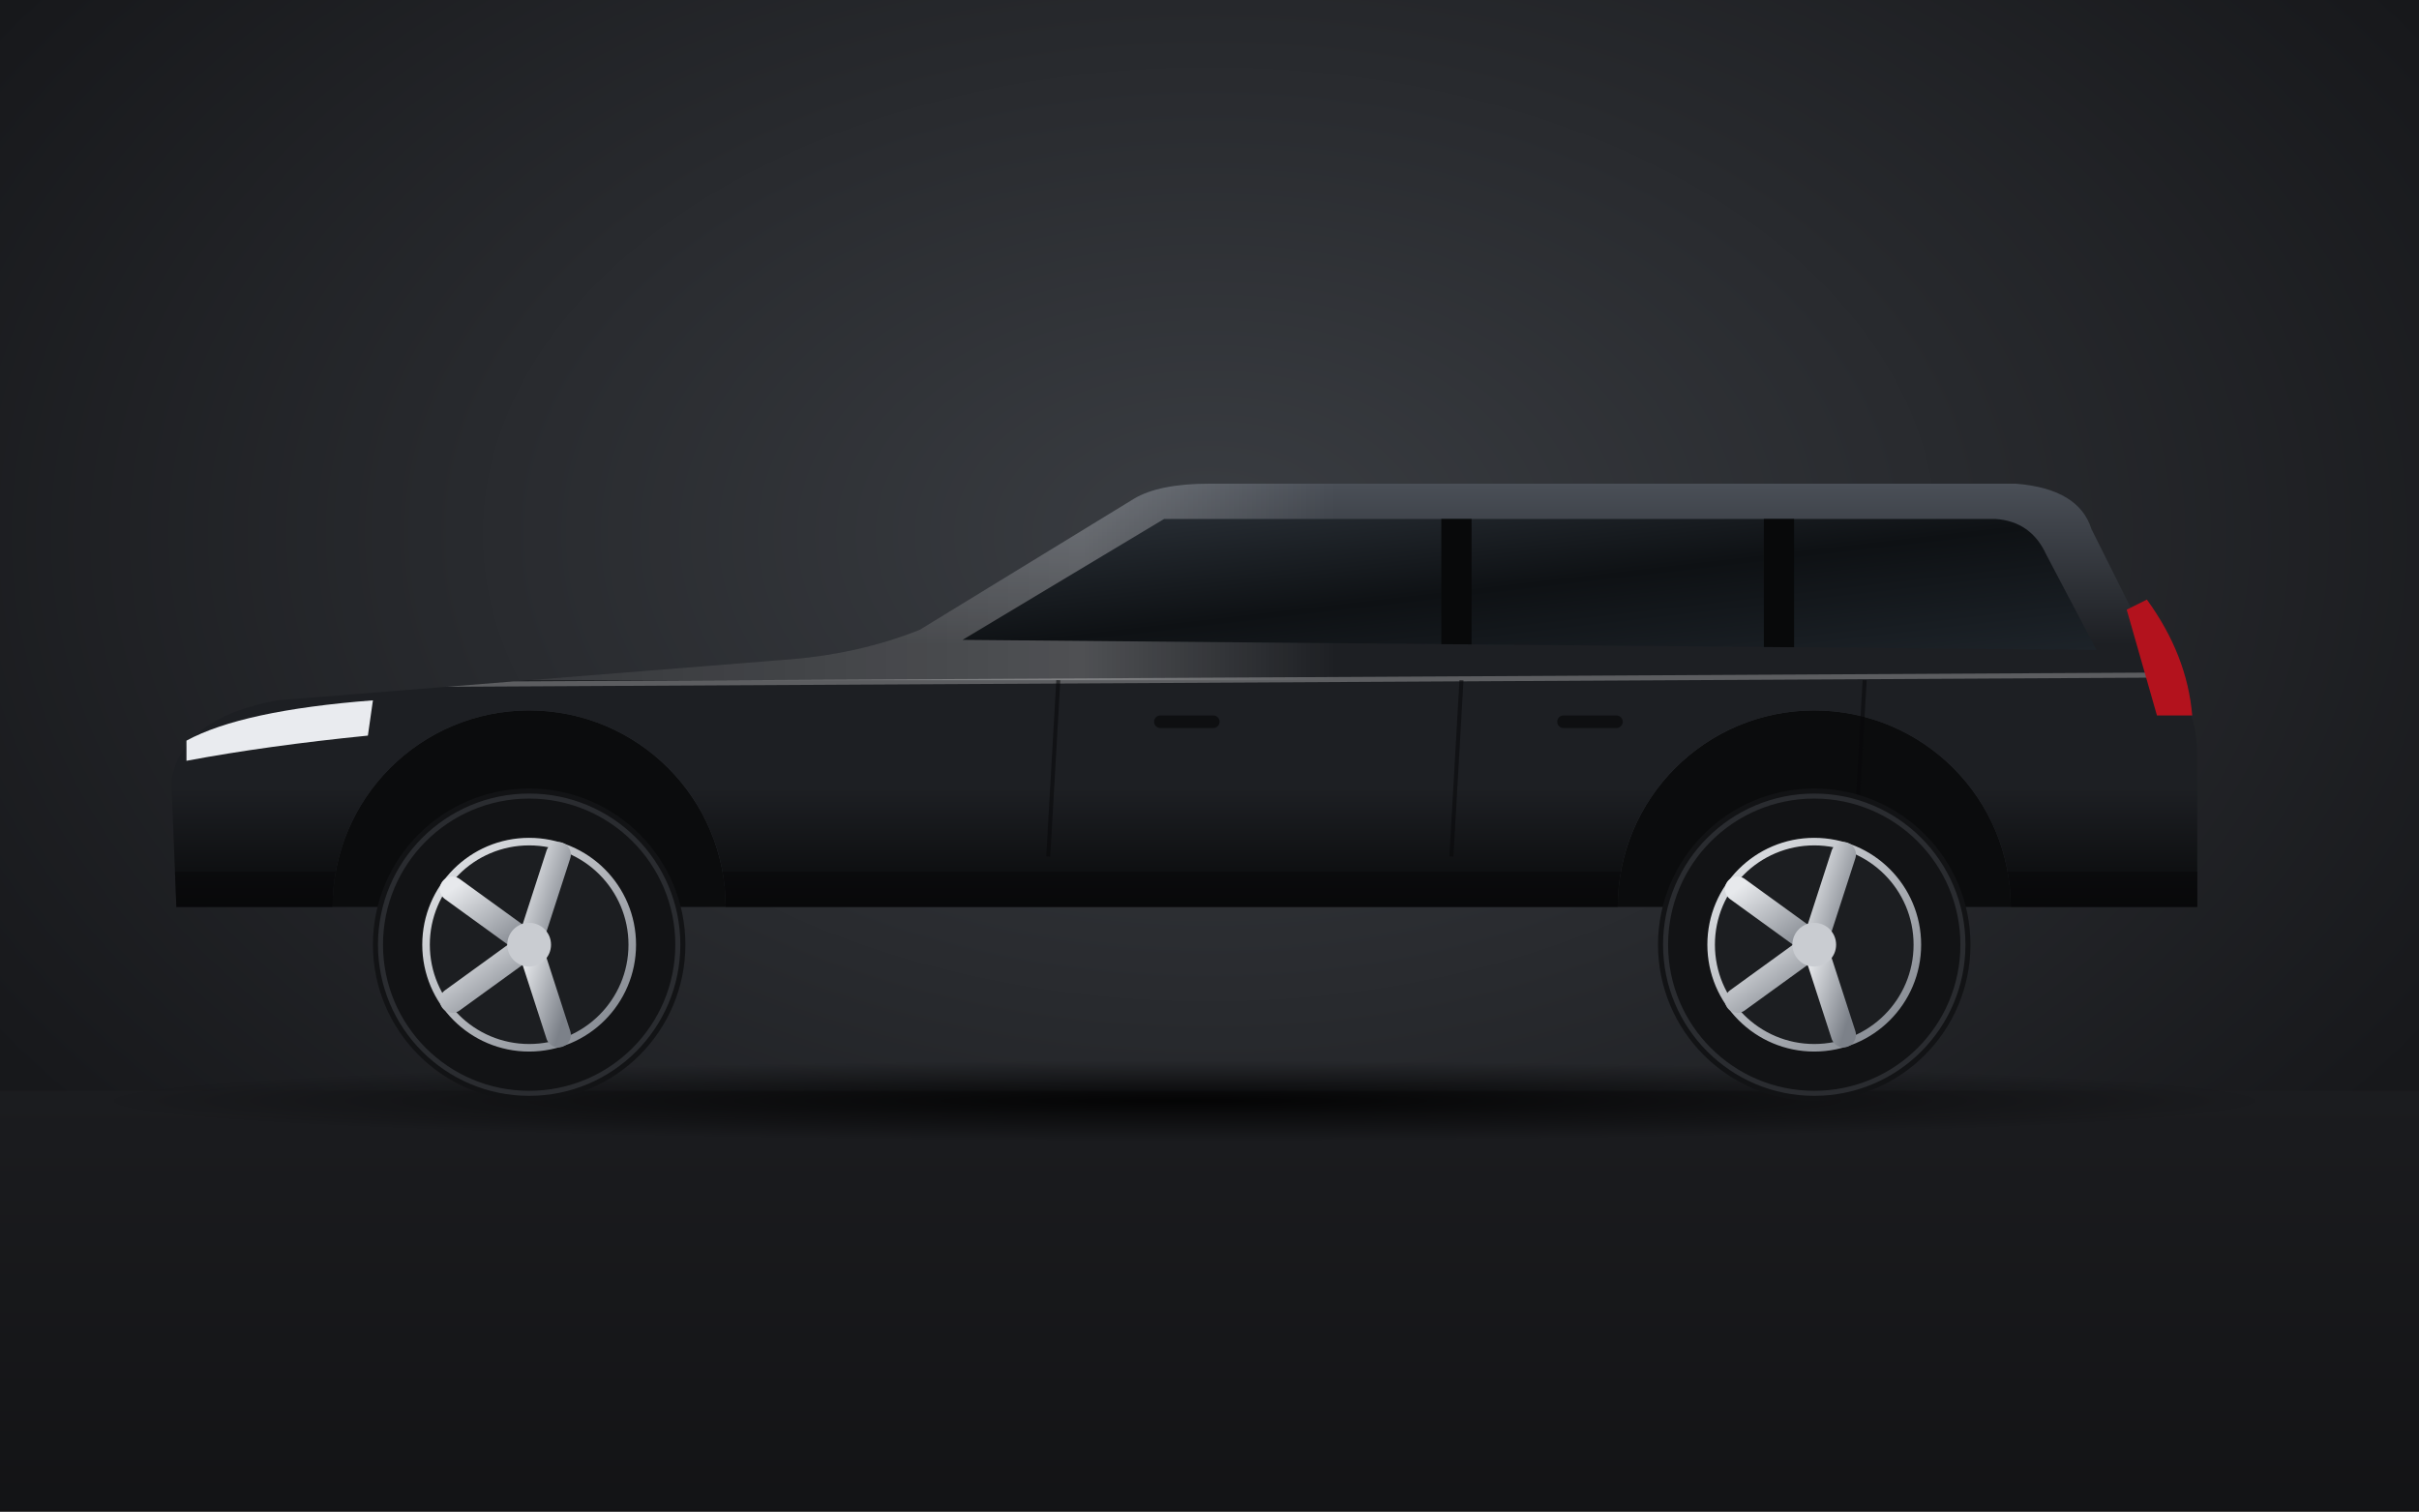
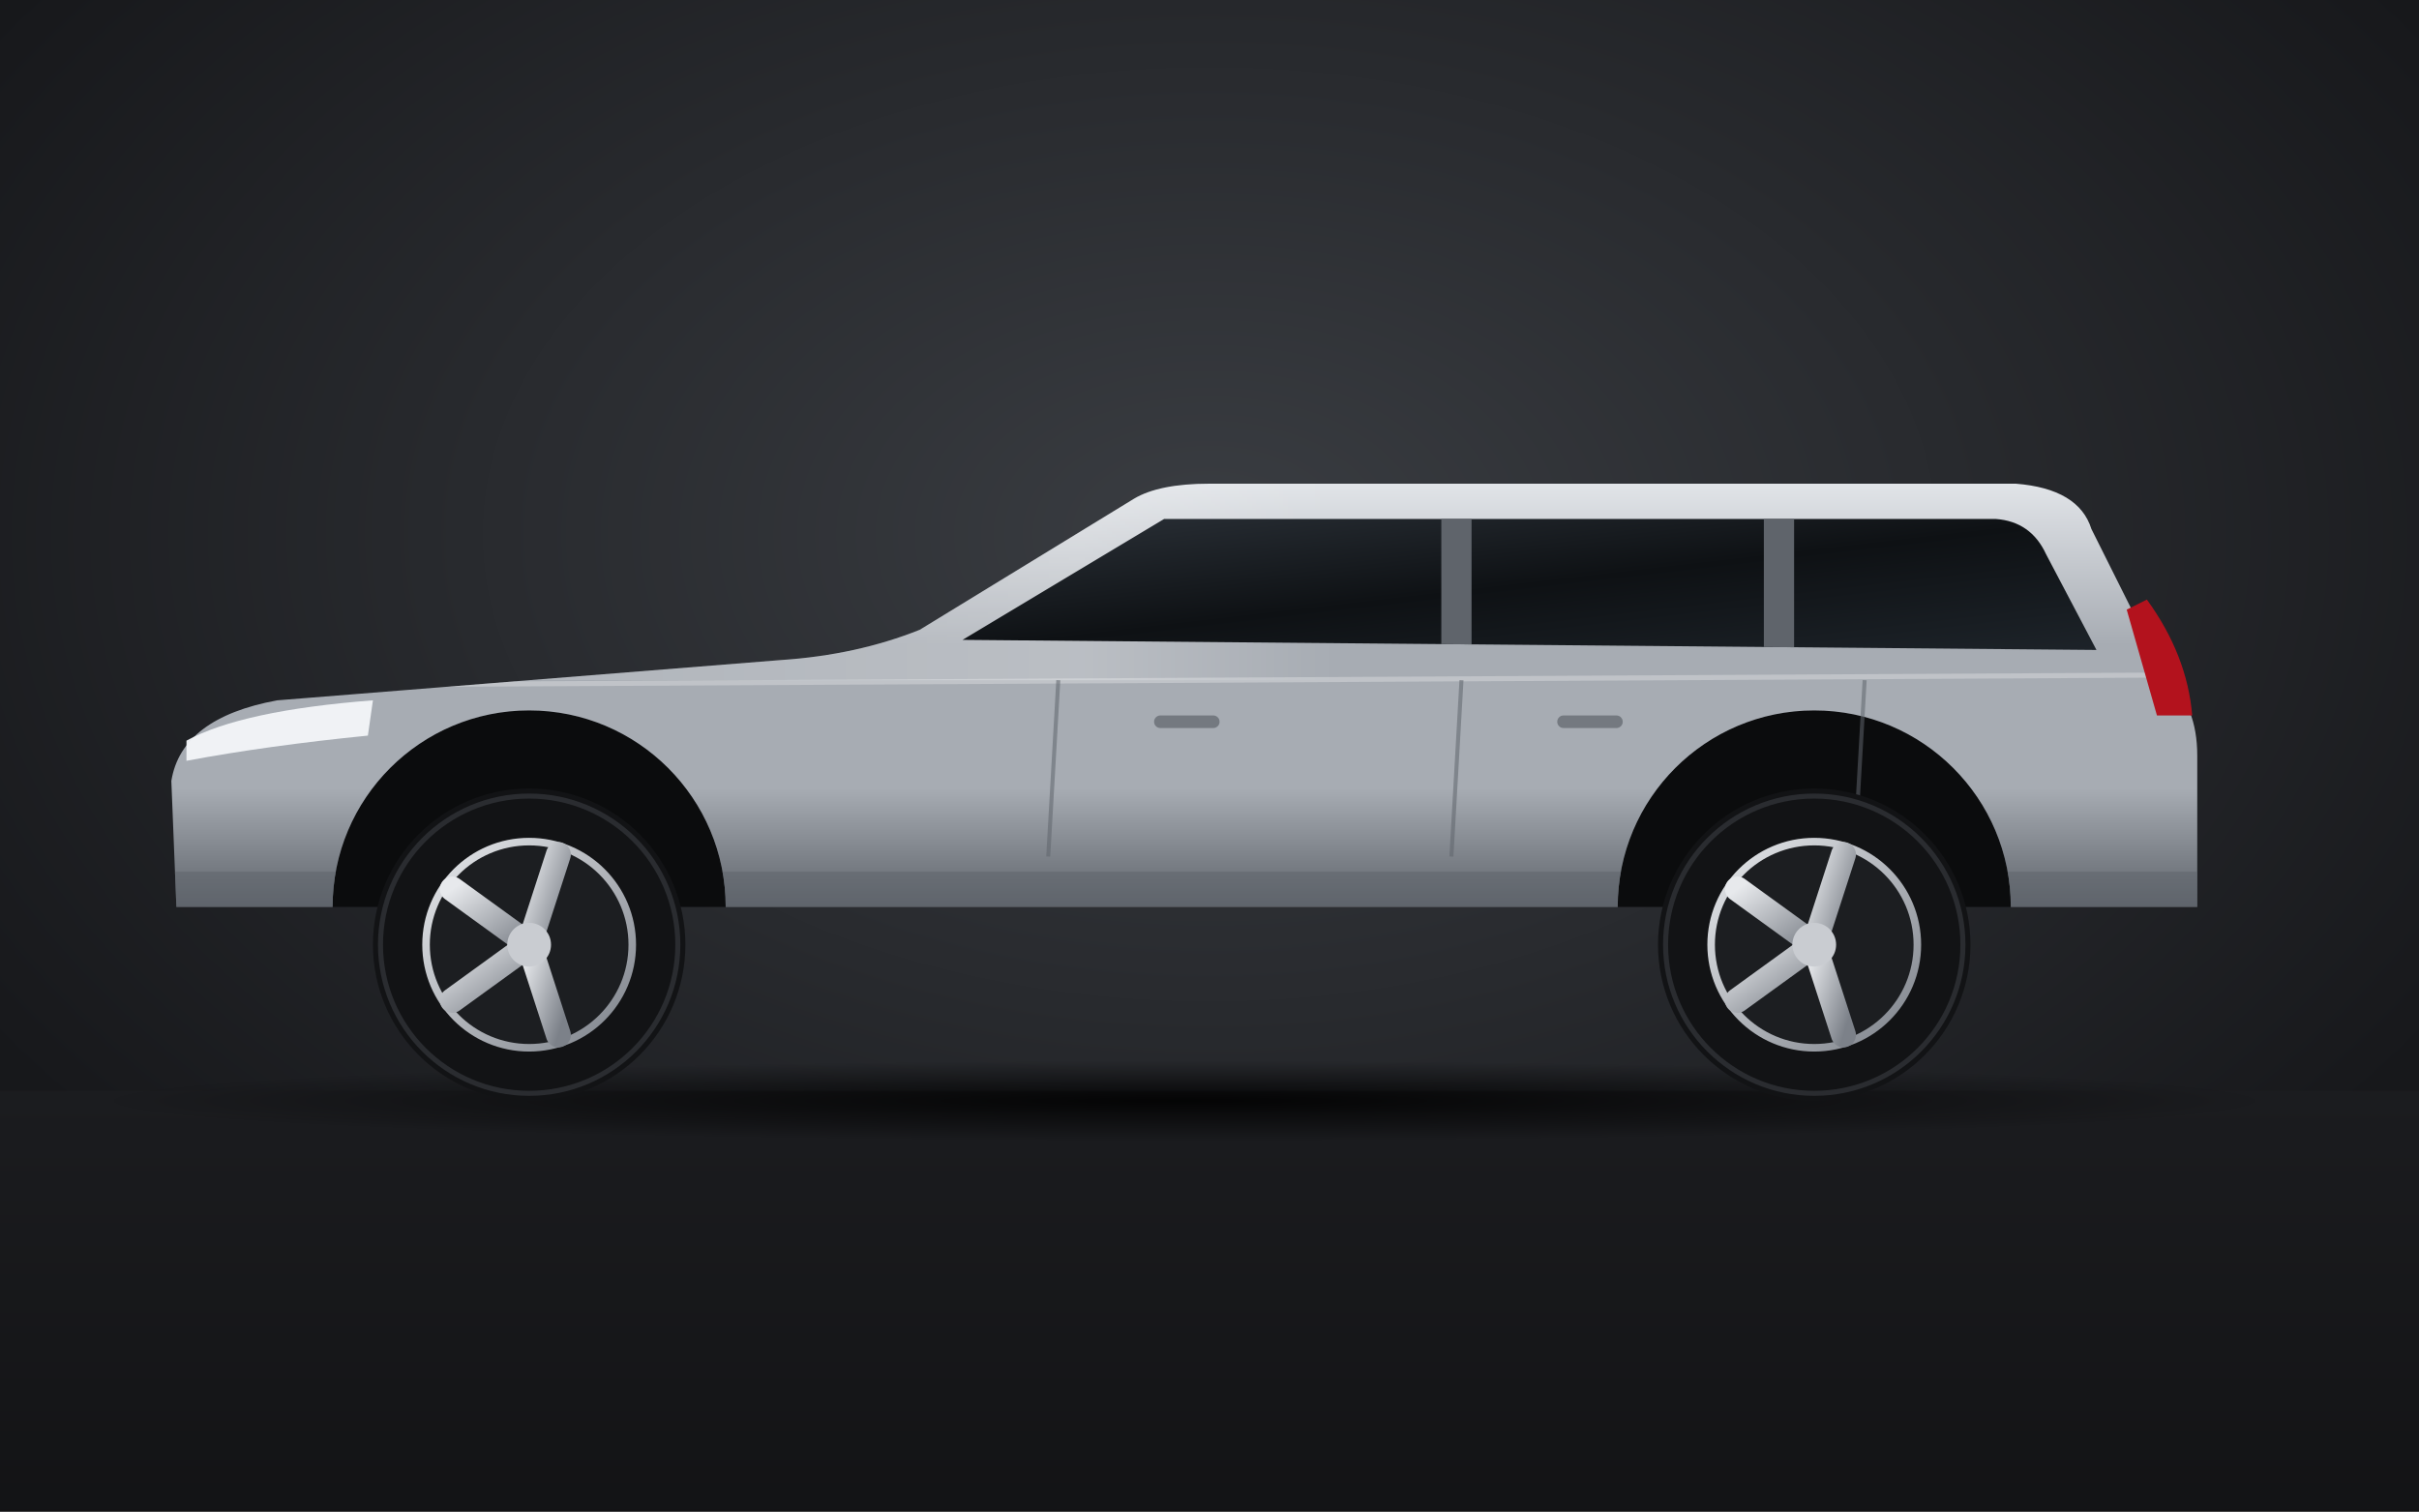
<svg xmlns="http://www.w3.org/2000/svg" viewBox="20 -70 960 600" preserveAspectRatio="xMidYMid slice" role="img">
  <defs>
    <radialGradient id="bg-0" cx="50%" cy="38%" r="75%">
      <stop offset="0" stop-color="#3a3d42" />
      <stop offset=".55" stop-color="#17181b" />
      <stop offset="1" stop-color="#0a0a0b" />
    </radialGradient>
    <linearGradient id="floor-0" x1="0" y1="0" x2="0" y2="1">
      <stop offset="0" stop-color="#1b1c1f" />
      <stop offset="1" stop-color="#0b0b0c" />
    </linearGradient>
    <linearGradient id="paint-0" x1="0" y1="0" x2="0" y2="1">
-       <stop offset="0" stop-color="#4a4f57" />
-       <stop offset=".38" stop-color="#1d1f23" />
-       <stop offset=".72" stop-color="#1d1f23" />
-       <stop offset="1" stop-color="#08090a" />
+       <stop offset="0" stop-color="#e1e4e8" />
+       <stop offset=".38" stop-color="#a7acb3" />
+       <stop offset=".72" stop-color="#a7acb3" />
+       <stop offset="1" stop-color="#5f646b" />
    </linearGradient>
    <linearGradient id="sheen-0" x1="0" y1="0" x2="1" y2="0">
      <stop offset="0" stop-color="#fff" stop-opacity="0" />
      <stop offset=".45" stop-color="#fff" stop-opacity=".22" />
      <stop offset=".55" stop-color="#fff" stop-opacity="0" />
      <stop offset="1" stop-color="#fff" stop-opacity="0" />
    </linearGradient>
    <linearGradient id="glass-0" x1="0" y1="0" x2="1" y2="1">
      <stop offset="0" stop-color="#2b3138" />
      <stop offset=".5" stop-color="#0e1114" />
      <stop offset="1" stop-color="#1d2329" />
    </linearGradient>
    <linearGradient id="rim-0" x1="0" y1="0" x2="1" y2="1">
      <stop offset="0" stop-color="#e7e9ec" />
      <stop offset="1" stop-color="#7c8189" />
    </linearGradient>
    <radialGradient id="shadow-0" cx="50%" cy="50%" r="50%">
      <stop offset="0" stop-color="#000" stop-opacity=".85" />
      <stop offset="1" stop-color="#000" stop-opacity="0" />
    </radialGradient>
    <clipPath id="clip-0">
      <path d="M 90 290 L 88 240 Q 92 215 130 208 L 330 192 Q 360 190 385 180 L 470 128 Q 480 122 500 122 L 820 122 Q 845 124 850 140 L 880 200 Q 892 210 892 230 L 892 290 L 818 290 A 78 78 0 0 0 662 290 L 308 290 A 78 78 0 0 0 152 290 Z" />
    </clipPath>
    <clipPath id="gclip-0">
      <path d="M 402 184 L 482 136 L 812 136 Q 826 137 832 150 L 852 188 Z" />
    </clipPath>
  </defs>
  <rect x="-200" y="-200" width="1400" height="900" fill="url(#bg-0)" />
  <rect x="-200" y="363" width="1400" height="333" fill="url(#floor-0)" />
  <ellipse cx="490" cy="367" rx="432" ry="16" fill="url(#shadow-0)" />
  <g>
    <path d="M 308 290 A 78 78 0 0 0 152 290 Z" fill="#0b0c0d" />
    <path d="M 818 290 A 78 78 0 0 0 662 290 Z" fill="#0b0c0d" />
    <path d="M 90 290 L 88 240 Q 92 215 130 208 L 330 192 Q 360 190 385 180 L 470 128 Q 480 122 500 122 L 820 122 Q 845 124 850 140 L 880 200 Q 892 210 892 230 L 892 290 L 818 290 A 78 78 0 0 0 662 290 L 308 290 A 78 78 0 0 0 152 290 Z" fill="url(#paint-0)" />
    <g clip-path="url(#clip-0)">
      <rect x="0" y="100" width="1000" height="100" fill="url(#sheen-0)" />
-       <rect x="0" y="276" width="1000" height="40" fill="#08090a" fill-opacity=".55" />
+       <rect x="0" y="276" width="1000" height="40" fill="#5f646b" fill-opacity=".55" />
      <line x1="128" y1="202" x2="872" y2="198" stroke="#fff" stroke-opacity=".28" stroke-width="2" />
    </g>
    <path d="M 402 184 L 482 136 L 812 136 Q 826 137 832 150 L 852 188 Z" fill="url(#glass-0)" />
    <g clip-path="url(#gclip-0)">
-       <rect x="592" y="120" width="12" height="90" fill="#08090a" />
-       <rect x="720" y="120" width="12" height="90" fill="#08090a" />
+       <rect x="592" y="120" width="12" height="90" fill="#5f646b" />
+       <rect x="720" y="120" width="12" height="90" fill="#5f646b" />
    </g>
-     <line x1="440" y1="200" x2="436" y2="270" stroke="#08090a" stroke-opacity=".55" stroke-width="1.6" />
-     <line x1="600" y1="200" x2="596" y2="270" stroke="#08090a" stroke-opacity=".55" stroke-width="1.6" />
-     <line x1="760" y1="200" x2="756" y2="270" stroke="#08090a" stroke-opacity=".55" stroke-width="1.6" />
-     <rect x="478" y="214" width="26" height="5" rx="2.5" fill="#08090a" fill-opacity=".7" />
-     <rect x="638" y="214" width="26" height="5" rx="2.5" fill="#08090a" fill-opacity=".7" />
+     <line x1="440" y1="200" x2="436" y2="270" stroke="#5f646b" stroke-opacity=".55" stroke-width="1.6" />
+     <line x1="600" y1="200" x2="596" y2="270" stroke="#5f646b" stroke-opacity=".55" stroke-width="1.6" />
+     <line x1="760" y1="200" x2="756" y2="270" stroke="#5f646b" stroke-opacity=".55" stroke-width="1.6" />
+     <rect x="478" y="214" width="26" height="5" rx="2.5" fill="#5f646b" fill-opacity=".7" />
+     <rect x="638" y="214" width="26" height="5" rx="2.5" fill="#5f646b" fill-opacity=".7" />
    <path d="M 94 224 Q 116 212 168 208 L 166 222 Q 126 226 94 232 Z" fill="#f3f6f9" opacity=".95" />
    <path d="M 872 168 Q 888 190 890 214 L 876 214 L 864 172 Z" fill="#b3121d" />
    <g>
      <circle cx="230" cy="305" r="62" fill="#121315" />
      <circle cx="230" cy="305" r="59" fill="none" stroke="#2a2c30" stroke-width="2" />
      <circle cx="230" cy="305" r="40.92" fill="#1c1e21" />
      <circle cx="230" cy="305" r="40.92" fill="none" stroke="url(#rim-0)" stroke-width="3" />
      <line x1="230" y1="305" x2="267.6" y2="305.0" stroke="url(#rim-0)" stroke-width="9.9" stroke-linecap="round" />
      <line x1="230" y1="305" x2="241.6" y2="340.8" stroke="url(#rim-0)" stroke-width="9.9" stroke-linecap="round" />
      <line x1="230" y1="305" x2="199.5" y2="327.1" stroke="url(#rim-0)" stroke-width="9.9" stroke-linecap="round" />
      <line x1="230" y1="305" x2="199.5" y2="282.9" stroke="url(#rim-0)" stroke-width="9.9" stroke-linecap="round" />
      <line x1="230" y1="305" x2="241.6" y2="269.2" stroke="url(#rim-0)" stroke-width="9.9" stroke-linecap="round" />
      <circle cx="230" cy="305" r="8.68" fill="#c9ccd1" />
    </g>
    <g>
      <circle cx="740" cy="305" r="62" fill="#121315" />
      <circle cx="740" cy="305" r="59" fill="none" stroke="#2a2c30" stroke-width="2" />
      <circle cx="740" cy="305" r="40.92" fill="#1c1e21" />
      <circle cx="740" cy="305" r="40.92" fill="none" stroke="url(#rim-0)" stroke-width="3" />
      <line x1="740" y1="305" x2="777.6" y2="305.0" stroke="url(#rim-0)" stroke-width="9.9" stroke-linecap="round" />
      <line x1="740" y1="305" x2="751.6" y2="340.8" stroke="url(#rim-0)" stroke-width="9.9" stroke-linecap="round" />
      <line x1="740" y1="305" x2="709.5" y2="327.1" stroke="url(#rim-0)" stroke-width="9.9" stroke-linecap="round" />
      <line x1="740" y1="305" x2="709.5" y2="282.9" stroke="url(#rim-0)" stroke-width="9.9" stroke-linecap="round" />
      <line x1="740" y1="305" x2="751.6" y2="269.2" stroke="url(#rim-0)" stroke-width="9.9" stroke-linecap="round" />
      <circle cx="740" cy="305" r="8.68" fill="#c9ccd1" />
    </g>
  </g>
</svg>
